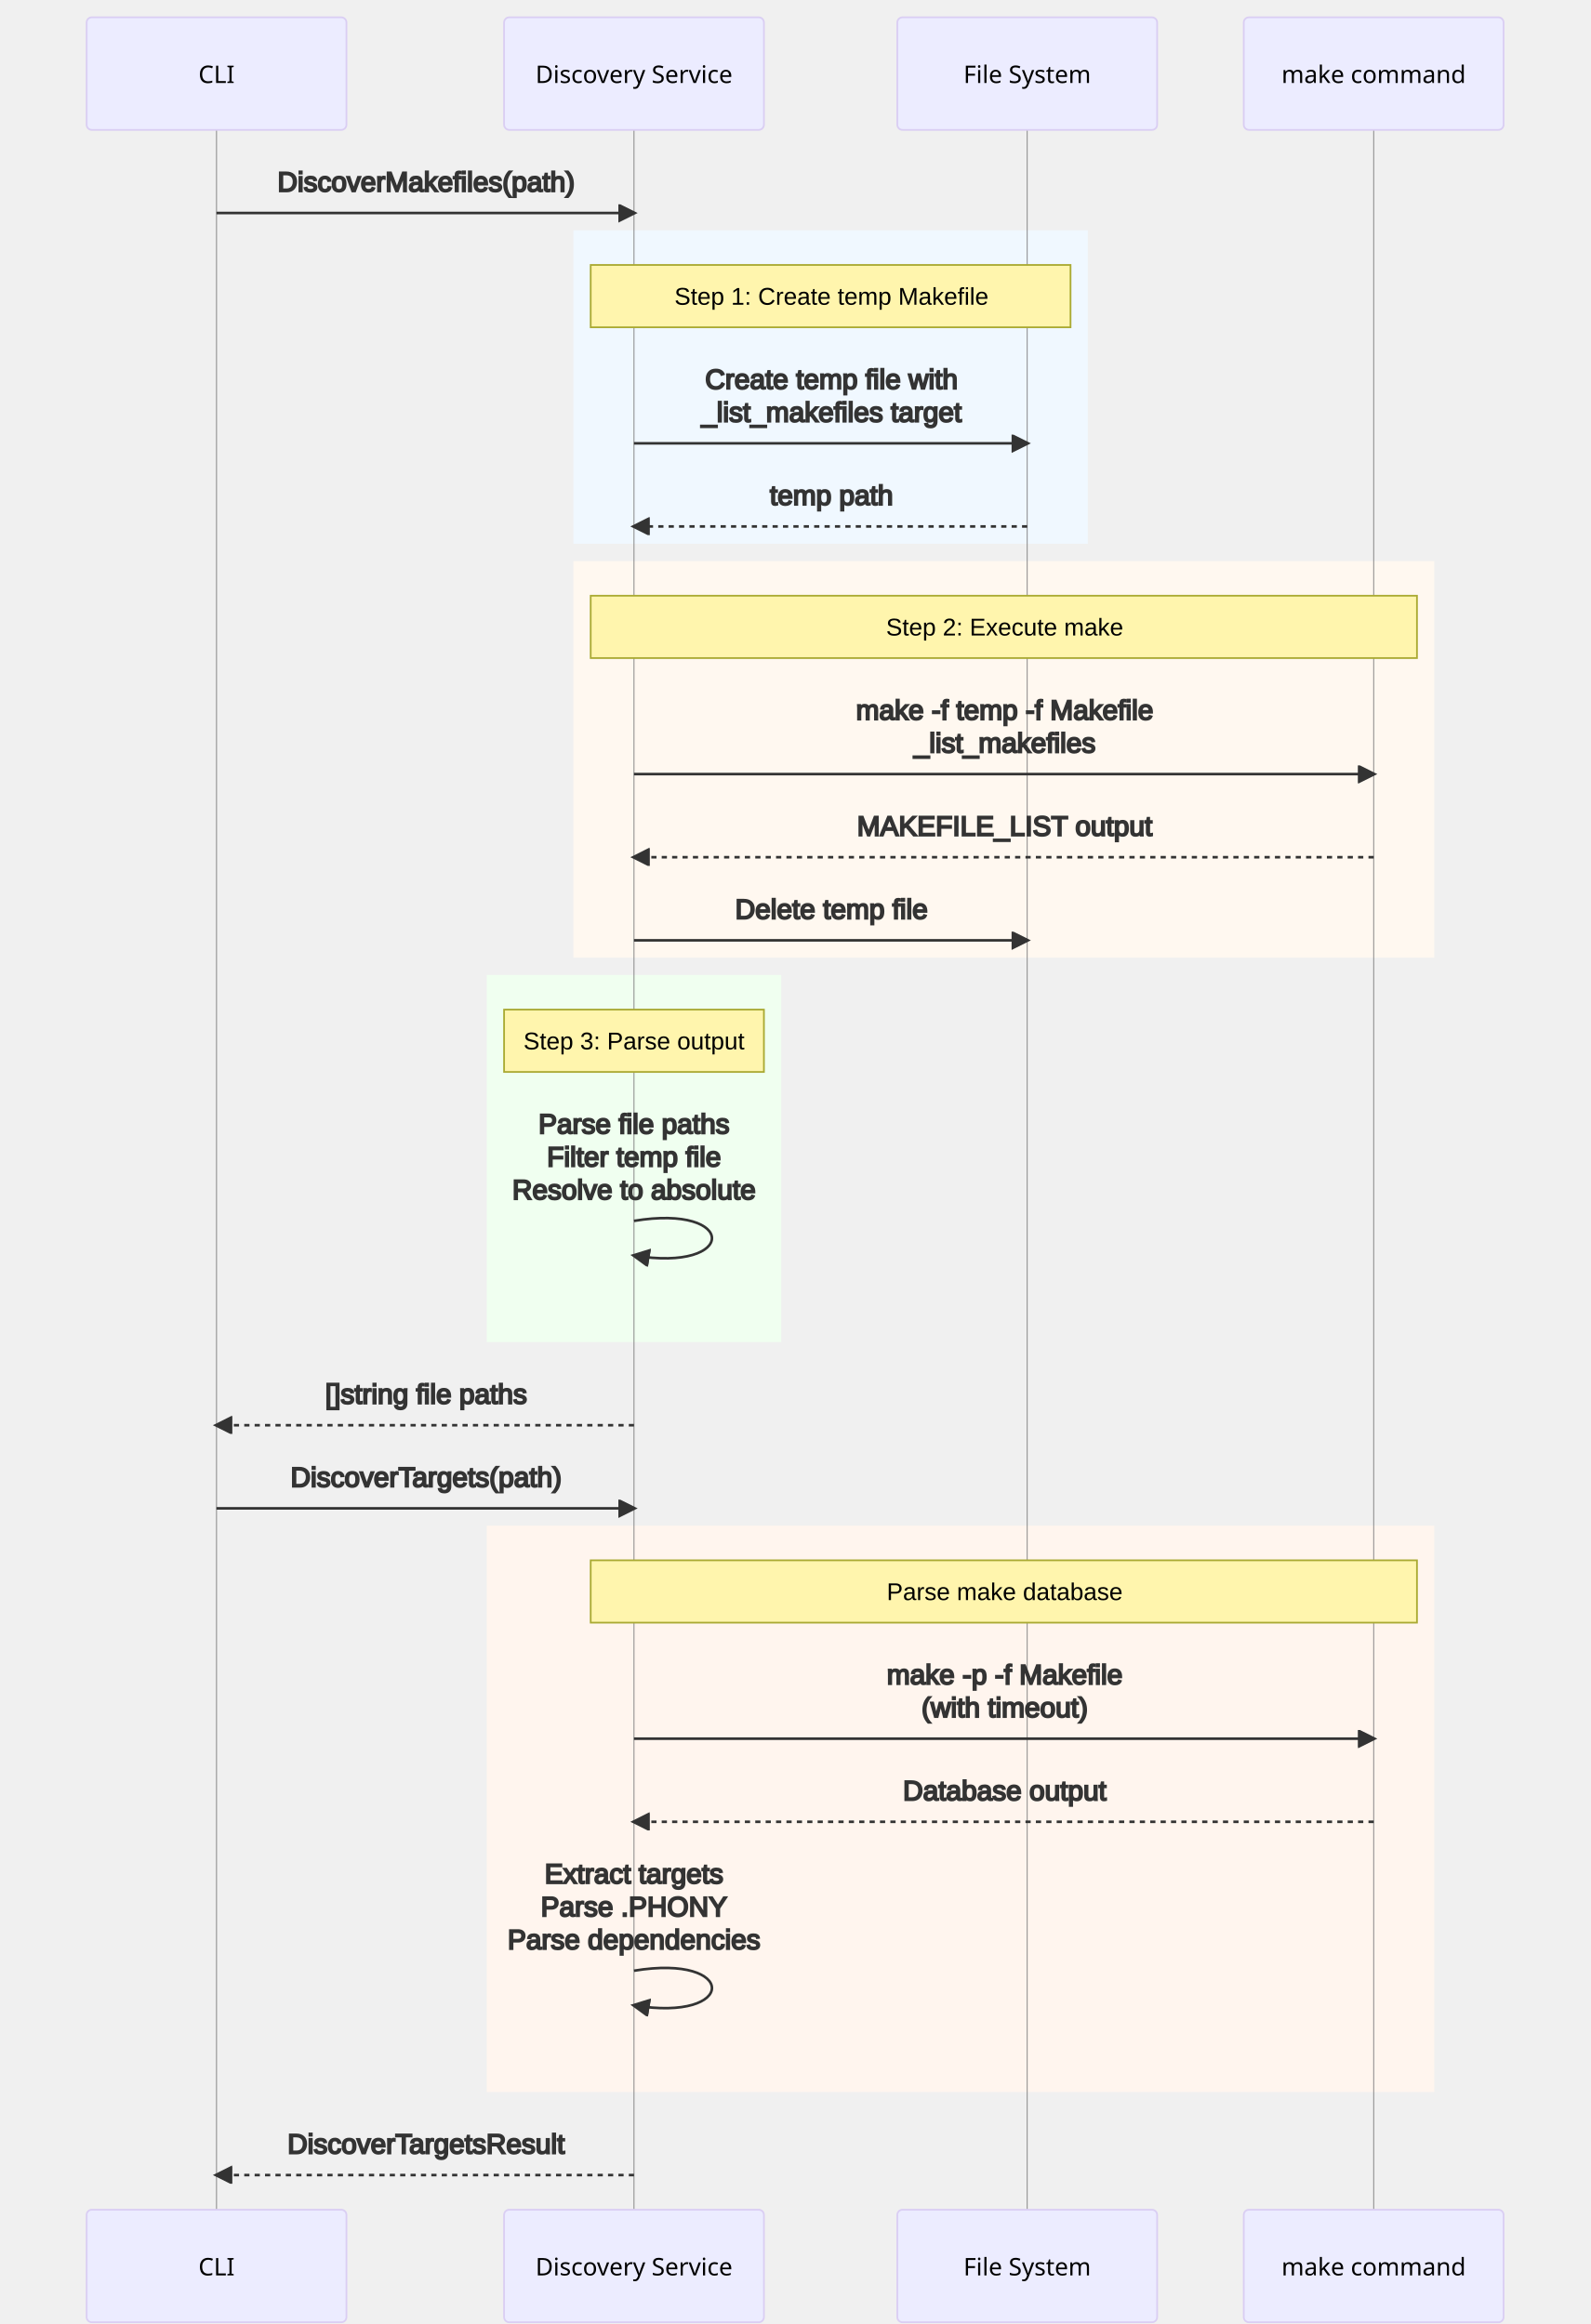
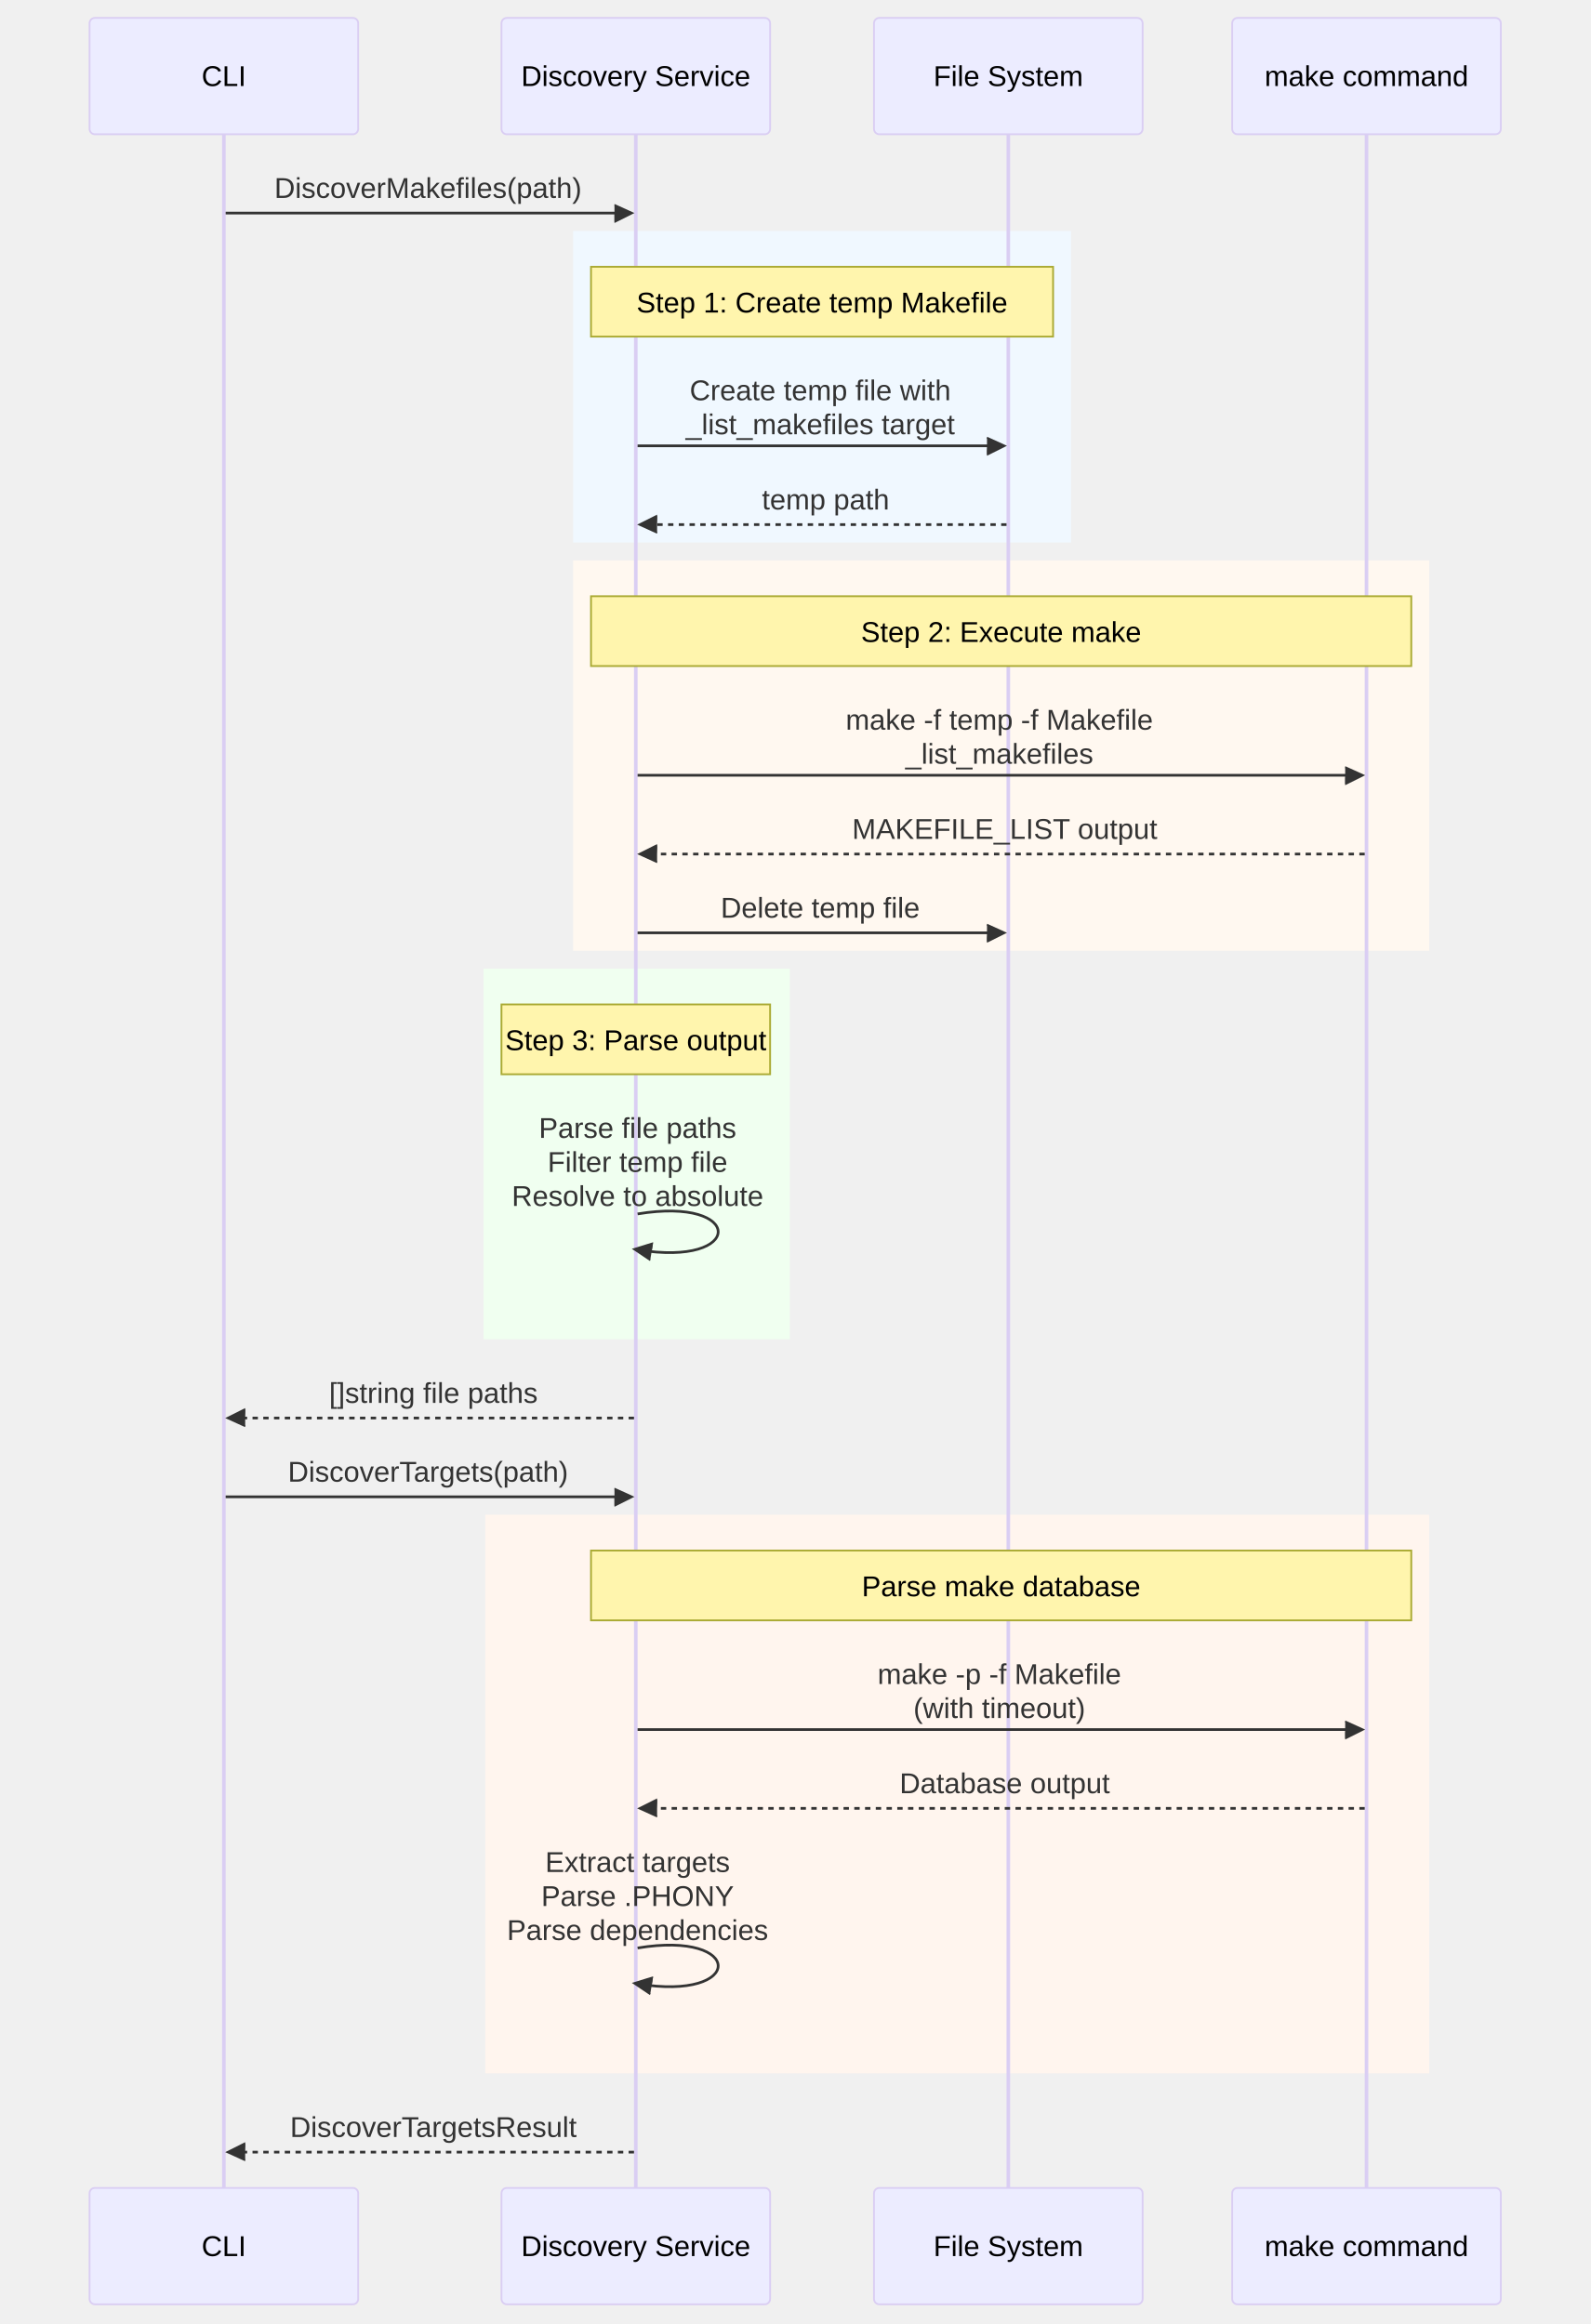
- <svg xmlns="http://www.w3.org/2000/svg" id="mermaid-1765820694905" width="100%" height="1342" style="max-width: 918px;" viewBox="-50 -10 918 1342">
-   <rect x="231" y="871" fill="rgb(255, 245, 238)" width="547" height="327" class="rect" />
-   <rect x="231" y="553" fill="rgb(240, 255, 240)" width="170" height="212" class="rect" />
-   <rect x="281" y="314" fill="rgb(255, 248, 240)" width="497" height="229" class="rect" />
-   <rect x="281" y="123" fill="rgb(240, 248, 255)" width="297" height="181" class="rect" />
-   <style>#mermaid-1765820694905 {font-family:"trebuchet ms",verdana,arial,sans-serif;font-size:16px;fill:#333;}#mermaid-1765820694905 .error-icon{fill:#552222;}#mermaid-1765820694905 .error-text{fill:#552222;stroke:#552222;}#mermaid-1765820694905 .edge-thickness-normal{stroke-width:2px;}#mermaid-1765820694905 .edge-thickness-thick{stroke-width:3.5px;}#mermaid-1765820694905 .edge-pattern-solid{stroke-dasharray:0;}#mermaid-1765820694905 .edge-pattern-dashed{stroke-dasharray:3;}#mermaid-1765820694905 .edge-pattern-dotted{stroke-dasharray:2;}#mermaid-1765820694905 .marker{fill:#333333;stroke:#333333;}#mermaid-1765820694905 .marker.cross{stroke:#333333;}#mermaid-1765820694905 svg{font-family:"trebuchet ms",verdana,arial,sans-serif;font-size:16px;}#mermaid-1765820694905 .actor{stroke:hsl(259.626, 59.777%, 87.902%);fill:#ECECFF;}#mermaid-1765820694905 text.actor&gt;tspan{fill:black;stroke:none;}#mermaid-1765820694905 .actor-line{stroke:grey;}#mermaid-1765820694905 .messageLine0{stroke-width:1.5;stroke-dasharray:none;stroke:#333;}#mermaid-1765820694905 .messageLine1{stroke-width:1.5;stroke-dasharray:2,2;stroke:#333;}#mermaid-1765820694905 #arrowhead path{fill:#333;stroke:#333;}#mermaid-1765820694905 .sequenceNumber{fill:white;}#mermaid-1765820694905 #sequencenumber{fill:#333;}#mermaid-1765820694905 #crosshead path{fill:#333;stroke:#333;}#mermaid-1765820694905 .messageText{fill:#333;stroke:#333;}#mermaid-1765820694905 .labelBox{stroke:hsl(259.626, 59.777%, 87.902%);fill:#ECECFF;}#mermaid-1765820694905 .labelText,#mermaid-1765820694905 .labelText&gt;tspan{fill:black;stroke:none;}#mermaid-1765820694905 .loopText,#mermaid-1765820694905 .loopText&gt;tspan{fill:black;stroke:none;}#mermaid-1765820694905 .loopLine{stroke-width:2px;stroke-dasharray:2,2;stroke:hsl(259.626, 59.777%, 87.902%);fill:hsl(259.626, 59.777%, 87.902%);}#mermaid-1765820694905 .note{stroke:#aaaa33;fill:#fff5ad;}#mermaid-1765820694905 .noteText,#mermaid-1765820694905 .noteText&gt;tspan{fill:black;stroke:none;}#mermaid-1765820694905 .activation0{fill:#f4f4f4;stroke:#666;}#mermaid-1765820694905 .activation1{fill:#f4f4f4;stroke:#666;}#mermaid-1765820694905 .activation2{fill:#f4f4f4;stroke:#666;}#mermaid-1765820694905 :root{--mermaid-font-family:"trebuchet ms",verdana,arial,sans-serif;}</style>
-   <g />
+ <svg xmlns="http://www.w3.org/2000/svg" id="my-svg" width="100%" style="max-width: 888px; background-color: white;" viewBox="-50 -10 888 1298" role="graphics-document document" aria-roledescription="sequence">
+   <rect x="221" y="836" fill="rgb(255, 245, 238)" width="527" height="312" class="rect" />
+   <rect x="220" y="531" fill="rgb(240, 255, 240)" width="171" height="207" class="rect" />
+   <rect x="270" y="303" fill="rgb(255, 248, 240)" width="478" height="218" class="rect" />
+   <rect x="270" y="119" fill="rgb(240, 248, 255)" width="278" height="174" class="rect" />
  <g>
-     <line id="actor0" x1="75" y1="5" x2="75" y2="1331" class="actor-line" stroke-width="0.5px" stroke="#999" />
-     <rect x="0" y="0" fill="#eaeaea" stroke="#666" width="150" height="65" rx="3" ry="3" class="actor" />
-     <text x="75" y="32.5" dominant-baseline="central" alignment-baseline="central" class="actor" style="text-anchor: middle; font-size: 14px; font-weight: 400; font-family: Open-Sans, sans-serif;">
+     <rect x="638" y="1212" fill="#eaeaea" stroke="#666" width="150" height="65" name="Make" rx="3" ry="3" class="actor actor-bottom" />
+     <text x="713" y="1244.5" dominant-baseline="central" alignment-baseline="central" class="actor actor-box" style="text-anchor: middle; font-size: 16px; font-weight: 400;">
+       <tspan x="713" dy="0">make command</tspan>
+     </text>
+   </g>
+   <g>
+     <rect x="438" y="1212" fill="#eaeaea" stroke="#666" width="150" height="65" name="FS" rx="3" ry="3" class="actor actor-bottom" />
+     <text x="513" y="1244.5" dominant-baseline="central" alignment-baseline="central" class="actor actor-box" style="text-anchor: middle; font-size: 16px; font-weight: 400;">
+       <tspan x="513" dy="0">File System</tspan>
+     </text>
+   </g>
+   <g>
+     <rect x="230" y="1212" fill="#eaeaea" stroke="#666" width="150" height="65" name="DS" rx="3" ry="3" class="actor actor-bottom" />
+     <text x="305" y="1244.5" dominant-baseline="central" alignment-baseline="central" class="actor actor-box" style="text-anchor: middle; font-size: 16px; font-weight: 400;">
+       <tspan x="305" dy="0">Discovery Service</tspan>
+     </text>
+   </g>
+   <g>
+     <rect x="0" y="1212" fill="#eaeaea" stroke="#666" width="150" height="65" name="CLI" rx="3" ry="3" class="actor actor-bottom" />
+     <text x="75" y="1244.5" dominant-baseline="central" alignment-baseline="central" class="actor actor-box" style="text-anchor: middle; font-size: 16px; font-weight: 400;">
      <tspan x="75" dy="0">CLI</tspan>
    </text>
  </g>
  <g>
-     <line id="actor1" x1="316" y1="5" x2="316" y2="1331" class="actor-line" stroke-width="0.5px" stroke="#999" />
-     <rect x="241" y="0" fill="#eaeaea" stroke="#666" width="150" height="65" rx="3" ry="3" class="actor" />
-     <text x="316" y="32.5" dominant-baseline="central" alignment-baseline="central" class="actor" style="text-anchor: middle; font-size: 14px; font-weight: 400; font-family: Open-Sans, sans-serif;">
-       <tspan x="316" dy="0">Discovery Service</tspan>
-     </text>
+     <line id="actor3" x1="713" y1="65" x2="713" y2="1212" class="actor-line 200" stroke-width="0.5px" stroke="#999" name="Make" />
+     <g id="root-3">
+       <rect x="638" y="0" fill="#eaeaea" stroke="#666" width="150" height="65" name="Make" rx="3" ry="3" class="actor actor-top" />
+       <text x="713" y="32.5" dominant-baseline="central" alignment-baseline="central" class="actor actor-box" style="text-anchor: middle; font-size: 16px; font-weight: 400;">
+         <tspan x="713" dy="0">make command</tspan>
+       </text>
+     </g>
  </g>
  <g>
-     <line id="actor2" x1="543" y1="5" x2="543" y2="1331" class="actor-line" stroke-width="0.5px" stroke="#999" />
-     <rect x="468" y="0" fill="#eaeaea" stroke="#666" width="150" height="65" rx="3" ry="3" class="actor" />
-     <text x="543" y="32.5" dominant-baseline="central" alignment-baseline="central" class="actor" style="text-anchor: middle; font-size: 14px; font-weight: 400; font-family: Open-Sans, sans-serif;">
-       <tspan x="543" dy="0">File System</tspan>
-     </text>
+     <line id="actor2" x1="513" y1="65" x2="513" y2="1212" class="actor-line 200" stroke-width="0.5px" stroke="#999" name="FS" />
+     <g id="root-2">
+       <rect x="438" y="0" fill="#eaeaea" stroke="#666" width="150" height="65" name="FS" rx="3" ry="3" class="actor actor-top" />
+       <text x="513" y="32.5" dominant-baseline="central" alignment-baseline="central" class="actor actor-box" style="text-anchor: middle; font-size: 16px; font-weight: 400;">
+         <tspan x="513" dy="0">File System</tspan>
+       </text>
+     </g>
  </g>
  <g>
-     <line id="actor3" x1="743" y1="5" x2="743" y2="1331" class="actor-line" stroke-width="0.5px" stroke="#999" />
-     <rect x="668" y="0" fill="#eaeaea" stroke="#666" width="150" height="65" rx="3" ry="3" class="actor" />
-     <text x="743" y="32.5" dominant-baseline="central" alignment-baseline="central" class="actor" style="text-anchor: middle; font-size: 14px; font-weight: 400; font-family: Open-Sans, sans-serif;">
-       <tspan x="743" dy="0">make command</tspan>
-     </text>
+     <line id="actor1" x1="305" y1="65" x2="305" y2="1212" class="actor-line 200" stroke-width="0.5px" stroke="#999" name="DS" />
+     <g id="root-1">
+       <rect x="230" y="0" fill="#eaeaea" stroke="#666" width="150" height="65" name="DS" rx="3" ry="3" class="actor actor-top" />
+       <text x="305" y="32.5" dominant-baseline="central" alignment-baseline="central" class="actor actor-box" style="text-anchor: middle; font-size: 16px; font-weight: 400;">
+         <tspan x="305" dy="0">Discovery Service</tspan>
+       </text>
+     </g>
  </g>
+   <g>
+     <line id="actor0" x1="75" y1="65" x2="75" y2="1212" class="actor-line 200" stroke-width="0.5px" stroke="#999" name="CLI" />
+     <g id="root-0">
+       <rect x="0" y="0" fill="#eaeaea" stroke="#666" width="150" height="65" name="CLI" rx="3" ry="3" class="actor actor-top" />
+       <text x="75" y="32.5" dominant-baseline="central" alignment-baseline="central" class="actor actor-box" style="text-anchor: middle; font-size: 16px; font-weight: 400;">
+         <tspan x="75" dy="0">CLI</tspan>
+       </text>
+     </g>
+   </g>
+   <style>#my-svg{font-family:"trebuchet ms",verdana,arial,sans-serif;font-size:16px;fill:#333;}@keyframes edge-animation-frame{from{stroke-dashoffset:0;}}@keyframes dash{to{stroke-dashoffset:0;}}#my-svg .edge-animation-slow{stroke-dasharray:9,5!important;stroke-dashoffset:900;animation:dash 50s linear infinite;stroke-linecap:round;}#my-svg .edge-animation-fast{stroke-dasharray:9,5!important;stroke-dashoffset:900;animation:dash 20s linear infinite;stroke-linecap:round;}#my-svg .error-icon{fill:#552222;}#my-svg .error-text{fill:#552222;stroke:#552222;}#my-svg .edge-thickness-normal{stroke-width:1px;}#my-svg .edge-thickness-thick{stroke-width:3.5px;}#my-svg .edge-pattern-solid{stroke-dasharray:0;}#my-svg .edge-thickness-invisible{stroke-width:0;fill:none;}#my-svg .edge-pattern-dashed{stroke-dasharray:3;}#my-svg .edge-pattern-dotted{stroke-dasharray:2;}#my-svg .marker{fill:#333333;stroke:#333333;}#my-svg .marker.cross{stroke:#333333;}#my-svg svg{font-family:"trebuchet ms",verdana,arial,sans-serif;font-size:16px;}#my-svg p{margin:0;}#my-svg .actor{stroke:hsl(259.626, 59.777%, 87.902%);fill:#ECECFF;}#my-svg text.actor&gt;tspan{fill:black;stroke:none;}#my-svg .actor-line{stroke:hsl(259.626, 59.777%, 87.902%);}#my-svg .innerArc{stroke-width:1.5;stroke-dasharray:none;}#my-svg .messageLine0{stroke-width:1.5;stroke-dasharray:none;stroke:#333;}#my-svg .messageLine1{stroke-width:1.5;stroke-dasharray:2,2;stroke:#333;}#my-svg #arrowhead path{fill:#333;stroke:#333;}#my-svg .sequenceNumber{fill:white;}#my-svg #sequencenumber{fill:#333;}#my-svg #crosshead path{fill:#333;stroke:#333;}#my-svg .messageText{fill:#333;stroke:none;}#my-svg .labelBox{stroke:hsl(259.626, 59.777%, 87.902%);fill:#ECECFF;}#my-svg .labelText,#my-svg .labelText&gt;tspan{fill:black;stroke:none;}#my-svg .loopText,#my-svg .loopText&gt;tspan{fill:black;stroke:none;}#my-svg .loopLine{stroke-width:2px;stroke-dasharray:2,2;stroke:hsl(259.626, 59.777%, 87.902%);fill:hsl(259.626, 59.777%, 87.902%);}#my-svg .note{stroke:#aaaa33;fill:#fff5ad;}#my-svg .noteText,#my-svg .noteText&gt;tspan{fill:black;stroke:none;}#my-svg .activation0{fill:#f4f4f4;stroke:#666;}#my-svg .activation1{fill:#f4f4f4;stroke:#666;}#my-svg .activation2{fill:#f4f4f4;stroke:#666;}#my-svg .actorPopupMenu{position:absolute;}#my-svg .actorPopupMenuPanel{position:absolute;fill:#ECECFF;box-shadow:0px 8px 16px 0px rgba(0,0,0,0.2);filter:drop-shadow(3px 5px 2px rgb(0 0 0 / 0.4));}#my-svg .actor-man line{stroke:hsl(259.626, 59.777%, 87.902%);fill:#ECECFF;}#my-svg .actor-man circle,#my-svg line{stroke:hsl(259.626, 59.777%, 87.902%);fill:#ECECFF;stroke-width:2px;}#my-svg :root{--mermaid-font-family:"trebuchet ms",verdana,arial,sans-serif;}</style>
+   <g />
  <defs>
-     <marker id="arrowhead" refX="9" refY="5" markerUnits="userSpaceOnUse" markerWidth="12" markerHeight="12" orient="auto">
-       <path d="M 0 0 L 10 5 L 0 10 z" />
+     <symbol id="computer" width="24" height="24">
+       <path transform="scale(.5)" d="M2 2v13h20v-13h-20zm18 11h-16v-9h16v9zm-10.228 6l.466-1h3.524l.467 1h-4.457zm14.228 3h-24l2-6h2.104l-1.33 4h18.45l-1.297-4h2.073l2 6zm-5-10h-14v-7h14v7z" />
+     </symbol>
+   </defs>
+   <defs>
+     <symbol id="database" fill-rule="evenodd" clip-rule="evenodd">
+       <path transform="scale(.5)" d="M12.258.001l.256.004.255.005.253.008.251.01.249.012.247.015.246.016.242.019.241.02.239.023.236.024.233.027.231.028.229.031.225.032.223.034.22.036.217.038.214.04.211.041.208.043.205.045.201.046.198.048.194.05.191.051.187.053.183.054.18.056.175.057.172.059.168.06.163.061.16.063.155.064.15.066.074.033.073.033.071.034.07.034.069.035.068.035.067.035.066.035.064.036.064.036.062.036.06.036.06.037.058.037.058.037.055.038.055.038.053.038.052.038.051.039.05.039.048.039.047.039.045.04.044.04.043.04.041.04.04.041.039.041.037.041.036.041.034.041.033.042.032.042.03.042.029.042.027.042.026.043.024.043.023.043.021.043.02.043.018.044.017.043.015.044.013.044.012.044.011.045.009.044.007.045.006.045.004.045.002.045.001.045v17l-.001.045-.002.045-.004.045-.006.045-.007.045-.009.044-.011.045-.012.044-.013.044-.015.044-.017.043-.018.044-.02.043-.021.043-.023.043-.024.043-.026.043-.027.042-.029.042-.03.042-.032.042-.033.042-.034.041-.036.041-.037.041-.039.041-.04.041-.041.04-.043.04-.044.04-.045.04-.047.039-.048.039-.05.039-.051.039-.052.038-.053.038-.055.038-.055.038-.058.037-.058.037-.06.037-.06.036-.062.036-.064.036-.064.036-.066.035-.067.035-.068.035-.069.035-.07.034-.071.034-.073.033-.074.033-.15.066-.155.064-.16.063-.163.061-.168.06-.172.059-.175.057-.18.056-.183.054-.187.053-.191.051-.194.05-.198.048-.201.046-.205.045-.208.043-.211.041-.214.04-.217.038-.22.036-.223.034-.225.032-.229.031-.231.028-.233.027-.236.024-.239.023-.241.02-.242.019-.246.016-.247.015-.249.012-.251.01-.253.008-.255.005-.256.004-.258.001-.258-.001-.256-.004-.255-.005-.253-.008-.251-.01-.249-.012-.247-.015-.245-.016-.243-.019-.241-.02-.238-.023-.236-.024-.234-.027-.231-.028-.228-.031-.226-.032-.223-.034-.22-.036-.217-.038-.214-.04-.211-.041-.208-.043-.204-.045-.201-.046-.198-.048-.195-.05-.19-.051-.187-.053-.184-.054-.179-.056-.176-.057-.172-.059-.167-.06-.164-.061-.159-.063-.155-.064-.151-.066-.074-.033-.072-.033-.072-.034-.07-.034-.069-.035-.068-.035-.067-.035-.066-.035-.064-.036-.063-.036-.062-.036-.061-.036-.06-.037-.058-.037-.057-.037-.056-.038-.055-.038-.053-.038-.052-.038-.051-.039-.049-.039-.049-.039-.046-.039-.046-.04-.044-.04-.043-.04-.041-.04-.04-.041-.039-.041-.037-.041-.036-.041-.034-.041-.033-.042-.032-.042-.03-.042-.029-.042-.027-.042-.026-.043-.024-.043-.023-.043-.021-.043-.02-.043-.018-.044-.017-.043-.015-.044-.013-.044-.012-.044-.011-.045-.009-.044-.007-.045-.006-.045-.004-.045-.002-.045-.001-.045v-17l.001-.045.002-.045.004-.045.006-.045.007-.045.009-.044.011-.045.012-.044.013-.044.015-.044.017-.043.018-.044.02-.043.021-.043.023-.043.024-.043.026-.043.027-.042.029-.042.03-.042.032-.042.033-.042.034-.041.036-.041.037-.041.039-.041.04-.041.041-.04.043-.04.044-.04.046-.04.046-.039.049-.039.049-.039.051-.039.052-.038.053-.038.055-.038.056-.038.057-.037.058-.037.06-.037.061-.036.062-.036.063-.036.064-.036.066-.035.067-.035.068-.035.069-.035.07-.034.072-.034.072-.033.074-.033.151-.066.155-.064.159-.063.164-.061.167-.06.172-.059.176-.057.179-.056.184-.054.187-.053.19-.051.195-.05.198-.048.201-.046.204-.045.208-.043.211-.041.214-.04.217-.038.22-.036.223-.034.226-.032.228-.031.231-.028.234-.027.236-.024.238-.023.241-.02.243-.019.245-.016.247-.015.249-.012.251-.01.253-.008.255-.005.256-.004.258-.001.258.001zm-9.258 20.499v.01l.001.021.003.021.004.022.005.021.006.022.007.022.009.023.01.022.011.023.012.023.013.023.015.023.016.024.017.023.018.024.019.024.021.024.022.025.023.024.024.025.052.049.056.05.061.051.066.051.07.051.075.051.079.052.084.052.088.052.092.052.097.052.102.051.105.052.11.052.114.051.119.051.123.051.127.05.131.05.135.05.139.048.144.049.147.047.152.047.155.047.16.045.163.045.167.043.171.043.176.041.178.041.183.039.187.039.19.037.194.035.197.035.202.033.204.031.209.03.212.029.216.027.219.025.222.024.226.021.23.02.233.018.236.016.24.015.243.012.246.01.249.008.253.005.256.004.259.001.26-.001.257-.004.254-.005.25-.008.247-.011.244-.012.241-.014.237-.016.233-.018.231-.021.226-.021.224-.024.22-.026.216-.027.212-.028.21-.031.205-.031.202-.034.198-.034.194-.036.191-.037.187-.039.183-.04.179-.04.175-.042.172-.043.168-.044.163-.045.16-.046.155-.046.152-.047.148-.048.143-.049.139-.049.136-.05.131-.05.126-.05.123-.051.118-.052.114-.051.11-.052.106-.052.101-.052.096-.052.092-.052.088-.053.083-.051.079-.052.074-.052.07-.051.065-.051.06-.051.056-.05.051-.05.023-.024.023-.025.021-.024.02-.024.019-.024.018-.024.017-.024.015-.023.014-.024.013-.023.012-.023.01-.023.01-.022.008-.022.006-.022.006-.022.004-.022.004-.021.001-.021.001-.021v-4.127l-.077.055-.08.053-.083.054-.085.053-.087.052-.09.052-.093.051-.095.05-.097.05-.1.049-.102.049-.105.048-.106.047-.109.047-.111.046-.114.045-.115.045-.118.044-.12.043-.122.042-.124.042-.126.041-.128.04-.13.04-.132.038-.134.038-.135.037-.138.037-.139.035-.142.035-.143.034-.144.033-.147.032-.148.031-.15.03-.151.03-.153.029-.154.027-.156.027-.158.026-.159.025-.161.024-.162.023-.163.022-.165.021-.166.02-.167.019-.169.018-.169.017-.171.016-.173.015-.173.014-.175.013-.175.012-.177.011-.178.01-.179.008-.179.008-.181.006-.182.005-.182.004-.184.003-.184.002h-.37l-.184-.002-.184-.003-.182-.004-.182-.005-.181-.006-.179-.008-.179-.008-.178-.01-.176-.011-.176-.012-.175-.013-.173-.014-.172-.015-.171-.016-.17-.017-.169-.018-.167-.019-.166-.02-.165-.021-.163-.022-.162-.023-.161-.024-.159-.025-.157-.026-.156-.027-.155-.027-.153-.029-.151-.03-.15-.03-.148-.031-.146-.032-.145-.033-.143-.034-.141-.035-.14-.035-.137-.037-.136-.037-.134-.038-.132-.038-.13-.04-.128-.04-.126-.041-.124-.042-.122-.042-.12-.044-.117-.043-.116-.045-.113-.045-.112-.046-.109-.047-.106-.047-.105-.048-.102-.049-.1-.049-.097-.05-.095-.05-.093-.052-.09-.051-.087-.052-.085-.053-.083-.054-.08-.054-.077-.054v4.127zm0-5.654v.011l.001.021.003.021.004.021.005.022.006.022.007.022.009.022.01.022.011.023.012.023.013.023.015.024.016.023.017.024.018.024.019.024.021.024.022.024.023.025.024.024.052.05.056.05.061.05.066.051.07.051.075.052.079.051.084.052.088.052.092.052.097.052.102.052.105.052.11.051.114.051.119.052.123.05.127.051.131.05.135.049.139.049.144.048.147.048.152.047.155.046.16.045.163.045.167.044.171.042.176.042.178.04.183.04.187.038.19.037.194.036.197.034.202.033.204.032.209.03.212.028.216.027.219.025.222.024.226.022.23.02.233.018.236.016.24.014.243.012.246.01.249.008.253.006.256.003.259.001.26-.001.257-.003.254-.006.25-.008.247-.01.244-.012.241-.015.237-.016.233-.018.231-.02.226-.022.224-.024.22-.025.216-.027.212-.029.21-.03.205-.032.202-.033.198-.035.194-.036.191-.037.187-.039.183-.039.179-.041.175-.042.172-.043.168-.044.163-.045.16-.045.155-.047.152-.047.148-.048.143-.048.139-.05.136-.049.131-.05.126-.051.123-.051.118-.051.114-.052.11-.052.106-.052.101-.052.096-.052.092-.052.088-.052.083-.052.079-.052.074-.051.07-.052.065-.051.06-.05.056-.051.051-.049.023-.025.023-.024.021-.025.02-.024.019-.024.018-.024.017-.024.015-.023.014-.023.013-.024.012-.022.01-.023.01-.023.008-.022.006-.022.006-.022.004-.021.004-.022.001-.021.001-.021v-4.139l-.077.054-.08.054-.083.054-.085.052-.087.053-.09.051-.093.051-.095.051-.097.05-.1.049-.102.049-.105.048-.106.047-.109.047-.111.046-.114.045-.115.044-.118.044-.12.044-.122.042-.124.042-.126.041-.128.04-.13.039-.132.039-.134.038-.135.037-.138.036-.139.036-.142.035-.143.033-.144.033-.147.033-.148.031-.15.03-.151.03-.153.028-.154.028-.156.027-.158.026-.159.025-.161.024-.162.023-.163.022-.165.021-.166.02-.167.019-.169.018-.169.017-.171.016-.173.015-.173.014-.175.013-.175.012-.177.011-.178.009-.179.009-.179.007-.181.007-.182.005-.182.004-.184.003-.184.002h-.37l-.184-.002-.184-.003-.182-.004-.182-.005-.181-.007-.179-.007-.179-.009-.178-.009-.176-.011-.176-.012-.175-.013-.173-.014-.172-.015-.171-.016-.17-.017-.169-.018-.167-.019-.166-.02-.165-.021-.163-.022-.162-.023-.161-.024-.159-.025-.157-.026-.156-.027-.155-.028-.153-.028-.151-.03-.15-.03-.148-.031-.146-.033-.145-.033-.143-.033-.141-.035-.14-.036-.137-.036-.136-.037-.134-.038-.132-.039-.13-.039-.128-.04-.126-.041-.124-.042-.122-.043-.12-.043-.117-.044-.116-.044-.113-.046-.112-.046-.109-.046-.106-.047-.105-.048-.102-.049-.1-.049-.097-.05-.095-.051-.093-.051-.09-.051-.087-.053-.085-.052-.083-.054-.08-.054-.077-.054v4.139zm0-5.666v.011l.001.02.003.022.004.021.005.022.006.021.007.022.009.023.01.022.011.023.012.023.013.023.015.023.016.024.017.024.018.023.019.024.021.025.022.024.023.024.024.025.052.05.056.05.061.05.066.051.07.051.075.052.079.051.084.052.088.052.092.052.097.052.102.052.105.051.11.052.114.051.119.051.123.051.127.05.131.05.135.05.139.049.144.048.147.048.152.047.155.046.16.045.163.045.167.043.171.043.176.042.178.04.183.04.187.038.19.037.194.036.197.034.202.033.204.032.209.03.212.028.216.027.219.025.222.024.226.021.23.02.233.018.236.017.24.014.243.012.246.01.249.008.253.006.256.003.259.001.26-.001.257-.003.254-.006.25-.008.247-.01.244-.013.241-.014.237-.016.233-.018.231-.02.226-.022.224-.024.22-.025.216-.027.212-.029.21-.03.205-.032.202-.033.198-.035.194-.036.191-.037.187-.039.183-.039.179-.041.175-.042.172-.043.168-.044.163-.045.16-.045.155-.047.152-.047.148-.048.143-.049.139-.049.136-.049.131-.051.126-.05.123-.051.118-.052.114-.051.11-.052.106-.052.101-.052.096-.052.092-.052.088-.052.083-.052.079-.052.074-.052.07-.051.065-.051.06-.051.056-.05.051-.049.023-.025.023-.025.021-.024.02-.024.019-.024.018-.024.017-.024.015-.023.014-.024.013-.023.012-.023.01-.022.01-.023.008-.022.006-.022.006-.022.004-.022.004-.021.001-.021.001-.021v-4.153l-.077.054-.08.054-.083.053-.085.053-.087.053-.09.051-.093.051-.095.051-.097.05-.1.049-.102.048-.105.048-.106.048-.109.046-.111.046-.114.046-.115.044-.118.044-.12.043-.122.043-.124.042-.126.041-.128.04-.13.039-.132.039-.134.038-.135.037-.138.036-.139.036-.142.034-.143.034-.144.033-.147.032-.148.032-.15.03-.151.03-.153.028-.154.028-.156.027-.158.026-.159.024-.161.024-.162.023-.163.023-.165.021-.166.02-.167.019-.169.018-.169.017-.171.016-.173.015-.173.014-.175.013-.175.012-.177.01-.178.01-.179.009-.179.007-.181.006-.182.006-.182.004-.184.003-.184.001-.185.001-.185-.001-.184-.001-.184-.003-.182-.004-.182-.006-.181-.006-.179-.007-.179-.009-.178-.01-.176-.01-.176-.012-.175-.013-.173-.014-.172-.015-.171-.016-.17-.017-.169-.018-.167-.019-.166-.02-.165-.021-.163-.023-.162-.023-.161-.024-.159-.024-.157-.026-.156-.027-.155-.028-.153-.028-.151-.03-.15-.03-.148-.032-.146-.032-.145-.033-.143-.034-.141-.034-.14-.036-.137-.036-.136-.037-.134-.038-.132-.039-.13-.039-.128-.041-.126-.041-.124-.041-.122-.043-.12-.043-.117-.044-.116-.044-.113-.046-.112-.046-.109-.046-.106-.048-.105-.048-.102-.048-.1-.05-.097-.049-.095-.051-.093-.051-.09-.052-.087-.052-.085-.053-.083-.053-.08-.054-.077-.054v4.153zm8.74-8.179l-.257.004-.254.005-.25.008-.247.011-.244.012-.241.014-.237.016-.233.018-.231.021-.226.022-.224.023-.22.026-.216.027-.212.028-.21.031-.205.032-.202.033-.198.034-.194.036-.191.038-.187.038-.183.04-.179.041-.175.042-.172.043-.168.043-.163.045-.16.046-.155.046-.152.048-.148.048-.143.048-.139.049-.136.05-.131.05-.126.051-.123.051-.118.051-.114.052-.11.052-.106.052-.101.052-.096.052-.092.052-.088.052-.083.052-.079.052-.074.051-.07.052-.065.051-.06.05-.056.05-.051.05-.023.025-.023.024-.021.024-.02.025-.019.024-.018.024-.017.023-.015.024-.014.023-.013.023-.012.023-.01.023-.01.022-.008.022-.006.023-.006.021-.004.022-.004.021-.001.021-.001.021.001.021.001.021.004.021.004.022.006.021.006.023.008.022.01.022.01.023.012.023.013.023.014.023.015.024.017.023.018.024.019.024.02.025.021.024.023.024.023.025.051.05.056.05.06.05.065.051.07.052.074.051.079.052.083.052.088.052.092.052.096.052.101.052.106.052.11.052.114.052.118.051.123.051.126.051.131.05.136.05.139.049.143.048.148.048.152.048.155.046.16.046.163.045.168.043.172.043.175.042.179.041.183.04.187.038.191.038.194.036.198.034.202.033.205.032.21.031.212.028.216.027.22.026.224.023.226.022.231.021.233.018.237.016.241.014.244.012.247.011.25.008.254.005.257.004.26.001.26-.001.257-.004.254-.005.25-.008.247-.011.244-.012.241-.014.237-.016.233-.018.231-.021.226-.022.224-.023.22-.026.216-.027.212-.028.21-.031.205-.032.202-.033.198-.034.194-.036.191-.038.187-.038.183-.04.179-.041.175-.042.172-.043.168-.043.163-.045.16-.046.155-.046.152-.048.148-.048.143-.048.139-.049.136-.05.131-.05.126-.051.123-.051.118-.051.114-.052.11-.052.106-.052.101-.052.096-.052.092-.052.088-.052.083-.052.079-.052.074-.051.07-.052.065-.051.06-.05.056-.05.051-.05.023-.025.023-.024.021-.024.02-.025.019-.024.018-.024.017-.023.015-.024.014-.023.013-.023.012-.023.01-.023.01-.022.008-.022.006-.023.006-.021.004-.022.004-.021.001-.021.001-.021-.001-.021-.001-.021-.004-.021-.004-.022-.006-.021-.006-.023-.008-.022-.01-.022-.01-.023-.012-.023-.013-.023-.014-.023-.015-.024-.017-.023-.018-.024-.019-.024-.02-.025-.021-.024-.023-.024-.023-.025-.051-.05-.056-.05-.06-.05-.065-.051-.07-.052-.074-.051-.079-.052-.083-.052-.088-.052-.092-.052-.096-.052-.101-.052-.106-.052-.11-.052-.114-.052-.118-.051-.123-.051-.126-.051-.131-.05-.136-.05-.139-.049-.143-.048-.148-.048-.152-.048-.155-.046-.16-.046-.163-.045-.168-.043-.172-.043-.175-.042-.179-.041-.183-.04-.187-.038-.191-.038-.194-.036-.198-.034-.202-.033-.205-.032-.21-.031-.212-.028-.216-.027-.22-.026-.224-.023-.226-.022-.231-.021-.233-.018-.237-.016-.241-.014-.244-.012-.247-.011-.25-.008-.254-.005-.257-.004-.26-.001-.26.001z" />
+     </symbol>
+   </defs>
+   <defs>
+     <symbol id="clock" width="24" height="24">
+       <path transform="scale(.5)" d="M12 2c5.514 0 10 4.486 10 10s-4.486 10-10 10-10-4.486-10-10 4.486-10 10-10zm0-2c-6.627 0-12 5.373-12 12s5.373 12 12 12 12-5.373 12-12-5.373-12-12-12zm5.848 12.459c.202.038.202.333.001.372-1.907.361-6.045 1.111-6.547 1.111-.719 0-1.301-.582-1.301-1.301 0-.512.77-5.447 1.125-7.445.034-.192.312-.181.343.014l.985 6.238 5.394 1.011z" />
+     </symbol>
+   </defs>
+   <defs>
+     <marker id="arrowhead" refX="7.9" refY="5" markerUnits="userSpaceOnUse" markerWidth="12" markerHeight="12" orient="auto-start-reverse">
+       <path d="M -1 0 L 10 5 L 0 10 z" />
    </marker>
  </defs>
  <defs>
-     <marker id="crosshead" markerWidth="15" markerHeight="8" orient="auto" refX="16" refY="4">
-       <path fill="black" stroke="#000000" stroke-width="1px" d="M 9,2 V 6 L16,4 Z" style="stroke-dasharray: 0, 0;" />
-       <path fill="none" stroke="#000000" stroke-width="1px" d="M 0,1 L 6,7 M 6,1 L 0,7" style="stroke-dasharray: 0, 0;" />
+     <marker id="crosshead" markerWidth="15" markerHeight="8" orient="auto" refX="4" refY="4.5">
+       <path fill="none" stroke="#000000" stroke-width="1pt" d="M 1,2 L 6,7 M 6,2 L 1,7" style="stroke-dasharray: 0, 0;" />
    </marker>
  </defs>
  <defs>
-     <marker id="filled-head" refX="18" refY="7" markerWidth="20" markerHeight="28" orient="auto">
+     <marker id="filled-head" refX="15.5" refY="7" markerWidth="20" markerHeight="28" orient="auto">
      <path d="M 18,7 L9,13 L14,7 L9,1 Z" />
    </marker>
  </defs>
  <defs>
    <marker id="sequencenumber" refX="15" refY="15" markerWidth="60" markerHeight="40" orient="auto">
      <circle cx="15" cy="15" r="6" />
    </marker>
  </defs>
-   <text x="196" y="80" text-anchor="middle" dominant-baseline="middle" alignment-baseline="middle" class="messageText" dy="1em" style="font-family: &quot;trebuchet ms&quot;, verdana, arial, sans-serif; font-size: 16px; font-weight: 400;">DiscoverMakefiles(path)</text>
-   <line x1="75" y1="113" x2="316" y2="113" class="messageLine0" stroke-width="2" stroke="none" marker-end="url(#arrowhead)" style="fill: none;" />
  <g>
-     <rect x="291" y="143" fill="#EDF2AE" stroke="#666" width="277" height="36" rx="0" ry="0" class="note" />
-     <text x="430" y="148" text-anchor="middle" dominant-baseline="middle" alignment-baseline="middle" class="noteText" dy="1em" style="font-family: &quot;trebuchet ms&quot;, verdana, arial, sans-serif; font-size: 14px; font-weight: 400;">
-       <tspan x="430">Step 1: Create temp Makefile</tspan>
-     </text>
-   </g>
-   <text x="430" y="194" text-anchor="middle" dominant-baseline="middle" alignment-baseline="middle" class="messageText" dy="1em" style="font-family: &quot;trebuchet ms&quot;, verdana, arial, sans-serif; font-size: 16px; font-weight: 400;">Create temp file with</text>
-   <text x="430" y="213" text-anchor="middle" dominant-baseline="middle" alignment-baseline="middle" class="messageText" dy="1em" style="font-family: &quot;trebuchet ms&quot;, verdana, arial, sans-serif; font-size: 16px; font-weight: 400;">_list_makefiles target</text>
-   <line x1="316" y1="246" x2="543" y2="246" class="messageLine0" stroke-width="2" stroke="none" marker-end="url(#arrowhead)" style="fill: none;" />
-   <text x="430" y="261" text-anchor="middle" dominant-baseline="middle" alignment-baseline="middle" class="messageText" dy="1em" style="font-family: &quot;trebuchet ms&quot;, verdana, arial, sans-serif; font-size: 16px; font-weight: 400;">temp path</text>
-   <line x1="543" y1="294" x2="316" y2="294" class="messageLine1" stroke-width="2" stroke="none" marker-end="url(#arrowhead)" style="stroke-dasharray: 3, 3; fill: none;" />
-   <g>
-     <rect x="291" y="334" fill="#EDF2AE" stroke="#666" width="477" height="36" rx="0" ry="0" class="note" />
-     <text x="530" y="339" text-anchor="middle" dominant-baseline="middle" alignment-baseline="middle" class="noteText" dy="1em" style="font-family: &quot;trebuchet ms&quot;, verdana, arial, sans-serif; font-size: 14px; font-weight: 400;">
-       <tspan x="530">Step 2: Execute make</tspan>
-     </text>
-   </g>
-   <text x="530" y="385" text-anchor="middle" dominant-baseline="middle" alignment-baseline="middle" class="messageText" dy="1em" style="font-family: &quot;trebuchet ms&quot;, verdana, arial, sans-serif; font-size: 16px; font-weight: 400;">make -f temp -f Makefile</text>
-   <text x="530" y="404" text-anchor="middle" dominant-baseline="middle" alignment-baseline="middle" class="messageText" dy="1em" style="font-family: &quot;trebuchet ms&quot;, verdana, arial, sans-serif; font-size: 16px; font-weight: 400;">_list_makefiles</text>
-   <line x1="316" y1="437" x2="743" y2="437" class="messageLine0" stroke-width="2" stroke="none" marker-end="url(#arrowhead)" style="fill: none;" />
-   <text x="530" y="452" text-anchor="middle" dominant-baseline="middle" alignment-baseline="middle" class="messageText" dy="1em" style="font-family: &quot;trebuchet ms&quot;, verdana, arial, sans-serif; font-size: 16px; font-weight: 400;">MAKEFILE_LIST output</text>
-   <line x1="743" y1="485" x2="316" y2="485" class="messageLine1" stroke-width="2" stroke="none" marker-end="url(#arrowhead)" style="stroke-dasharray: 3, 3; fill: none;" />
-   <text x="430" y="500" text-anchor="middle" dominant-baseline="middle" alignment-baseline="middle" class="messageText" dy="1em" style="font-family: &quot;trebuchet ms&quot;, verdana, arial, sans-serif; font-size: 16px; font-weight: 400;">Delete temp file</text>
-   <line x1="316" y1="533" x2="543" y2="533" class="messageLine0" stroke-width="2" stroke="none" marker-end="url(#arrowhead)" style="fill: none;" />
-   <g>
-     <rect x="241" y="573" fill="#EDF2AE" stroke="#666" width="150" height="36" rx="0" ry="0" class="note" />
-     <text x="316" y="578" text-anchor="middle" dominant-baseline="middle" alignment-baseline="middle" class="noteText" dy="1em" style="font-family: &quot;trebuchet ms&quot;, verdana, arial, sans-serif; font-size: 14px; font-weight: 400;">
-       <tspan x="316">Step 3: Parse output</tspan>
-     </text>
-   </g>
-   <text x="316" y="624" text-anchor="middle" dominant-baseline="middle" alignment-baseline="middle" class="messageText" dy="1em" style="font-family: &quot;trebuchet ms&quot;, verdana, arial, sans-serif; font-size: 16px; font-weight: 400;">Parse file paths</text>
-   <text x="316" y="643" text-anchor="middle" dominant-baseline="middle" alignment-baseline="middle" class="messageText" dy="1em" style="font-family: &quot;trebuchet ms&quot;, verdana, arial, sans-serif; font-size: 16px; font-weight: 400;">Filter temp file</text>
-   <text x="316" y="662" text-anchor="middle" dominant-baseline="middle" alignment-baseline="middle" class="messageText" dy="1em" style="font-family: &quot;trebuchet ms&quot;, verdana, arial, sans-serif; font-size: 16px; font-weight: 400;">Resolve to absolute</text>
-   <path d="M 316,695 C 376,685 376,725 316,715" class="messageLine0" stroke-width="2" stroke="none" marker-end="url(#arrowhead)" style="fill: none;" />
-   <text x="196" y="780" text-anchor="middle" dominant-baseline="middle" alignment-baseline="middle" class="messageText" dy="1em" style="font-family: &quot;trebuchet ms&quot;, verdana, arial, sans-serif; font-size: 16px; font-weight: 400;">[]string file paths</text>
-   <line x1="316" y1="813" x2="75" y2="813" class="messageLine1" stroke-width="2" stroke="none" marker-end="url(#arrowhead)" style="stroke-dasharray: 3, 3; fill: none;" />
-   <text x="196" y="828" text-anchor="middle" dominant-baseline="middle" alignment-baseline="middle" class="messageText" dy="1em" style="font-family: &quot;trebuchet ms&quot;, verdana, arial, sans-serif; font-size: 16px; font-weight: 400;">DiscoverTargets(path)</text>
-   <line x1="75" y1="861" x2="316" y2="861" class="messageLine0" stroke-width="2" stroke="none" marker-end="url(#arrowhead)" style="fill: none;" />
-   <g>
-     <rect x="291" y="891" fill="#EDF2AE" stroke="#666" width="477" height="36" rx="0" ry="0" class="note" />
-     <text x="530" y="896" text-anchor="middle" dominant-baseline="middle" alignment-baseline="middle" class="noteText" dy="1em" style="font-family: &quot;trebuchet ms&quot;, verdana, arial, sans-serif; font-size: 14px; font-weight: 400;">
-       <tspan x="530">Parse make database</tspan>
-     </text>
-   </g>
-   <text x="530" y="942" text-anchor="middle" dominant-baseline="middle" alignment-baseline="middle" class="messageText" dy="1em" style="font-family: &quot;trebuchet ms&quot;, verdana, arial, sans-serif; font-size: 16px; font-weight: 400;">make -p -f Makefile</text>
-   <text x="530" y="961" text-anchor="middle" dominant-baseline="middle" alignment-baseline="middle" class="messageText" dy="1em" style="font-family: &quot;trebuchet ms&quot;, verdana, arial, sans-serif; font-size: 16px; font-weight: 400;">(with timeout)</text>
-   <line x1="316" y1="994" x2="743" y2="994" class="messageLine0" stroke-width="2" stroke="none" marker-end="url(#arrowhead)" style="fill: none;" />
-   <text x="530" y="1009" text-anchor="middle" dominant-baseline="middle" alignment-baseline="middle" class="messageText" dy="1em" style="font-family: &quot;trebuchet ms&quot;, verdana, arial, sans-serif; font-size: 16px; font-weight: 400;">Database output</text>
-   <line x1="743" y1="1042" x2="316" y2="1042" class="messageLine1" stroke-width="2" stroke="none" marker-end="url(#arrowhead)" style="stroke-dasharray: 3, 3; fill: none;" />
-   <text x="316" y="1057" text-anchor="middle" dominant-baseline="middle" alignment-baseline="middle" class="messageText" dy="1em" style="font-family: &quot;trebuchet ms&quot;, verdana, arial, sans-serif; font-size: 16px; font-weight: 400;">Extract targets</text>
-   <text x="316" y="1076" text-anchor="middle" dominant-baseline="middle" alignment-baseline="middle" class="messageText" dy="1em" style="font-family: &quot;trebuchet ms&quot;, verdana, arial, sans-serif; font-size: 16px; font-weight: 400;">Parse .PHONY</text>
-   <text x="316" y="1095" text-anchor="middle" dominant-baseline="middle" alignment-baseline="middle" class="messageText" dy="1em" style="font-family: &quot;trebuchet ms&quot;, verdana, arial, sans-serif; font-size: 16px; font-weight: 400;">Parse dependencies</text>
-   <path d="M 316,1128 C 376,1118 376,1158 316,1148" class="messageLine0" stroke-width="2" stroke="none" marker-end="url(#arrowhead)" style="fill: none;" />
-   <text x="196" y="1213" text-anchor="middle" dominant-baseline="middle" alignment-baseline="middle" class="messageText" dy="1em" style="font-family: &quot;trebuchet ms&quot;, verdana, arial, sans-serif; font-size: 16px; font-weight: 400;">DiscoverTargetsResult</text>
-   <line x1="316" y1="1246" x2="75" y2="1246" class="messageLine1" stroke-width="2" stroke="none" marker-end="url(#arrowhead)" style="stroke-dasharray: 3, 3; fill: none;" />
-   <g>
-     <rect x="0" y="1266" fill="#eaeaea" stroke="#666" width="150" height="65" rx="3" ry="3" class="actor" />
-     <text x="75" y="1298.5" dominant-baseline="central" alignment-baseline="central" class="actor" style="text-anchor: middle; font-size: 14px; font-weight: 400; font-family: Open-Sans, sans-serif;">
-       <tspan x="75" dy="0">CLI</tspan>
+     <rect x="280" y="139" fill="#EDF2AE" stroke="#666" width="258" height="39" class="note" />
+     <text x="409" y="144" text-anchor="middle" dominant-baseline="middle" alignment-baseline="middle" class="noteText" dy="1em" style="font-size: 16px; font-weight: 400;">
+       <tspan x="409">Step 1: Create temp Makefile</tspan>
    </text>
  </g>
  <g>
-     <rect x="241" y="1266" fill="#eaeaea" stroke="#666" width="150" height="65" rx="3" ry="3" class="actor" />
-     <text x="316" y="1298.5" dominant-baseline="central" alignment-baseline="central" class="actor" style="text-anchor: middle; font-size: 14px; font-weight: 400; font-family: Open-Sans, sans-serif;">
-       <tspan x="316" dy="0">Discovery Service</tspan>
+     <rect x="280" y="323" fill="#EDF2AE" stroke="#666" width="458" height="39" class="note" />
+     <text x="509" y="328" text-anchor="middle" dominant-baseline="middle" alignment-baseline="middle" class="noteText" dy="1em" style="font-size: 16px; font-weight: 400;">
+       <tspan x="509">Step 2: Execute make</tspan>
    </text>
  </g>
  <g>
-     <rect x="468" y="1266" fill="#eaeaea" stroke="#666" width="150" height="65" rx="3" ry="3" class="actor" />
-     <text x="543" y="1298.5" dominant-baseline="central" alignment-baseline="central" class="actor" style="text-anchor: middle; font-size: 14px; font-weight: 400; font-family: Open-Sans, sans-serif;">
-       <tspan x="543" dy="0">File System</tspan>
+     <rect x="230" y="551" fill="#EDF2AE" stroke="#666" width="150" height="39" class="note" />
+     <text x="305" y="556" text-anchor="middle" dominant-baseline="middle" alignment-baseline="middle" class="noteText" dy="1em" style="font-size: 16px; font-weight: 400;">
+       <tspan x="305">Step 3: Parse output</tspan>
    </text>
  </g>
  <g>
-     <rect x="668" y="1266" fill="#eaeaea" stroke="#666" width="150" height="65" rx="3" ry="3" class="actor" />
-     <text x="743" y="1298.5" dominant-baseline="central" alignment-baseline="central" class="actor" style="text-anchor: middle; font-size: 14px; font-weight: 400; font-family: Open-Sans, sans-serif;">
-       <tspan x="743" dy="0">make command</tspan>
+     <rect x="280" y="856" fill="#EDF2AE" stroke="#666" width="458" height="39" class="note" />
+     <text x="509" y="861" text-anchor="middle" dominant-baseline="middle" alignment-baseline="middle" class="noteText" dy="1em" style="font-size: 16px; font-weight: 400;">
+       <tspan x="509">Parse make database</tspan>
    </text>
  </g>
+   <text x="189" y="80" text-anchor="middle" dominant-baseline="middle" alignment-baseline="middle" class="messageText" dy="1em" style="font-size: 16px; font-weight: 400;">DiscoverMakefiles(path)</text>
+   <line x1="76" y1="109" x2="301" y2="109" class="messageLine0" stroke-width="2" stroke="none" marker-end="url(#arrowhead)" style="fill: none;" />
+   <text x="408" y="193" text-anchor="middle" dominant-baseline="middle" alignment-baseline="middle" class="messageText" dy="1em" style="font-size: 16px; font-weight: 400;">Create temp file with</text>
+   <text x="408" y="212" text-anchor="middle" dominant-baseline="middle" alignment-baseline="middle" class="messageText" dy="1em" style="font-size: 16px; font-weight: 400;">_list_makefiles target</text>
+   <line x1="306" y1="239" x2="509" y2="239" class="messageLine0" stroke-width="2" stroke="none" marker-end="url(#arrowhead)" style="fill: none;" />
+   <text x="411" y="254" text-anchor="middle" dominant-baseline="middle" alignment-baseline="middle" class="messageText" dy="1em" style="font-size: 16px; font-weight: 400;">temp path</text>
+   <line x1="512" y1="283" x2="309" y2="283" class="messageLine1" stroke-width="2" stroke="none" marker-end="url(#arrowhead)" style="stroke-dasharray: 3, 3; fill: none;" />
+   <text x="508" y="377" text-anchor="middle" dominant-baseline="middle" alignment-baseline="middle" class="messageText" dy="1em" style="font-size: 16px; font-weight: 400;">make -f temp -f Makefile</text>
+   <text x="508" y="396" text-anchor="middle" dominant-baseline="middle" alignment-baseline="middle" class="messageText" dy="1em" style="font-size: 16px; font-weight: 400;">_list_makefiles</text>
+   <line x1="306" y1="423" x2="709" y2="423" class="messageLine0" stroke-width="2" stroke="none" marker-end="url(#arrowhead)" style="fill: none;" />
+   <text x="511" y="438" text-anchor="middle" dominant-baseline="middle" alignment-baseline="middle" class="messageText" dy="1em" style="font-size: 16px; font-weight: 400;">MAKEFILE_LIST output</text>
+   <line x1="712" y1="467" x2="309" y2="467" class="messageLine1" stroke-width="2" stroke="none" marker-end="url(#arrowhead)" style="stroke-dasharray: 3, 3; fill: none;" />
+   <text x="408" y="482" text-anchor="middle" dominant-baseline="middle" alignment-baseline="middle" class="messageText" dy="1em" style="font-size: 16px; font-weight: 400;">Delete temp file</text>
+   <line x1="306" y1="511" x2="509" y2="511" class="messageLine0" stroke-width="2" stroke="none" marker-end="url(#arrowhead)" style="fill: none;" />
+   <text x="306" y="605" text-anchor="middle" dominant-baseline="middle" alignment-baseline="middle" class="messageText" dy="1em" style="font-size: 16px; font-weight: 400;">Parse file paths</text>
+   <text x="306" y="624" text-anchor="middle" dominant-baseline="middle" alignment-baseline="middle" class="messageText" dy="1em" style="font-size: 16px; font-weight: 400;">Filter temp file</text>
+   <text x="306" y="643" text-anchor="middle" dominant-baseline="middle" alignment-baseline="middle" class="messageText" dy="1em" style="font-size: 16px; font-weight: 400;">Resolve to absolute</text>
+   <path d="M 306,668 C 366,658 366,698 306,688" class="messageLine0" stroke-width="2" stroke="none" marker-end="url(#arrowhead)" style="fill: none;" />
+   <text x="192" y="753" text-anchor="middle" dominant-baseline="middle" alignment-baseline="middle" class="messageText" dy="1em" style="font-size: 16px; font-weight: 400;">[]string file paths</text>
+   <line x1="304" y1="782" x2="79" y2="782" class="messageLine1" stroke-width="2" stroke="none" marker-end="url(#arrowhead)" style="stroke-dasharray: 3, 3; fill: none;" />
+   <text x="189" y="797" text-anchor="middle" dominant-baseline="middle" alignment-baseline="middle" class="messageText" dy="1em" style="font-size: 16px; font-weight: 400;">DiscoverTargets(path)</text>
+   <line x1="76" y1="826" x2="301" y2="826" class="messageLine0" stroke-width="2" stroke="none" marker-end="url(#arrowhead)" style="fill: none;" />
+   <text x="508" y="910" text-anchor="middle" dominant-baseline="middle" alignment-baseline="middle" class="messageText" dy="1em" style="font-size: 16px; font-weight: 400;">make -p -f Makefile</text>
+   <text x="508" y="929" text-anchor="middle" dominant-baseline="middle" alignment-baseline="middle" class="messageText" dy="1em" style="font-size: 16px; font-weight: 400;">(with timeout)</text>
+   <line x1="306" y1="956" x2="709" y2="956" class="messageLine0" stroke-width="2" stroke="none" marker-end="url(#arrowhead)" style="fill: none;" />
+   <text x="511" y="971" text-anchor="middle" dominant-baseline="middle" alignment-baseline="middle" class="messageText" dy="1em" style="font-size: 16px; font-weight: 400;">Database output</text>
+   <line x1="712" y1="1000" x2="309" y2="1000" class="messageLine1" stroke-width="2" stroke="none" marker-end="url(#arrowhead)" style="stroke-dasharray: 3, 3; fill: none;" />
+   <text x="306" y="1015" text-anchor="middle" dominant-baseline="middle" alignment-baseline="middle" class="messageText" dy="1em" style="font-size: 16px; font-weight: 400;">Extract targets</text>
+   <text x="306" y="1034" text-anchor="middle" dominant-baseline="middle" alignment-baseline="middle" class="messageText" dy="1em" style="font-size: 16px; font-weight: 400;">Parse .PHONY</text>
+   <text x="306" y="1053" text-anchor="middle" dominant-baseline="middle" alignment-baseline="middle" class="messageText" dy="1em" style="font-size: 16px; font-weight: 400;">Parse dependencies</text>
+   <path d="M 306,1078 C 366,1068 366,1108 306,1098" class="messageLine0" stroke-width="2" stroke="none" marker-end="url(#arrowhead)" style="fill: none;" />
+   <text x="192" y="1163" text-anchor="middle" dominant-baseline="middle" alignment-baseline="middle" class="messageText" dy="1em" style="font-size: 16px; font-weight: 400;">DiscoverTargetsResult</text>
+   <line x1="304" y1="1192" x2="79" y2="1192" class="messageLine1" stroke-width="2" stroke="none" marker-end="url(#arrowhead)" style="stroke-dasharray: 3, 3; fill: none;" />
</svg>
